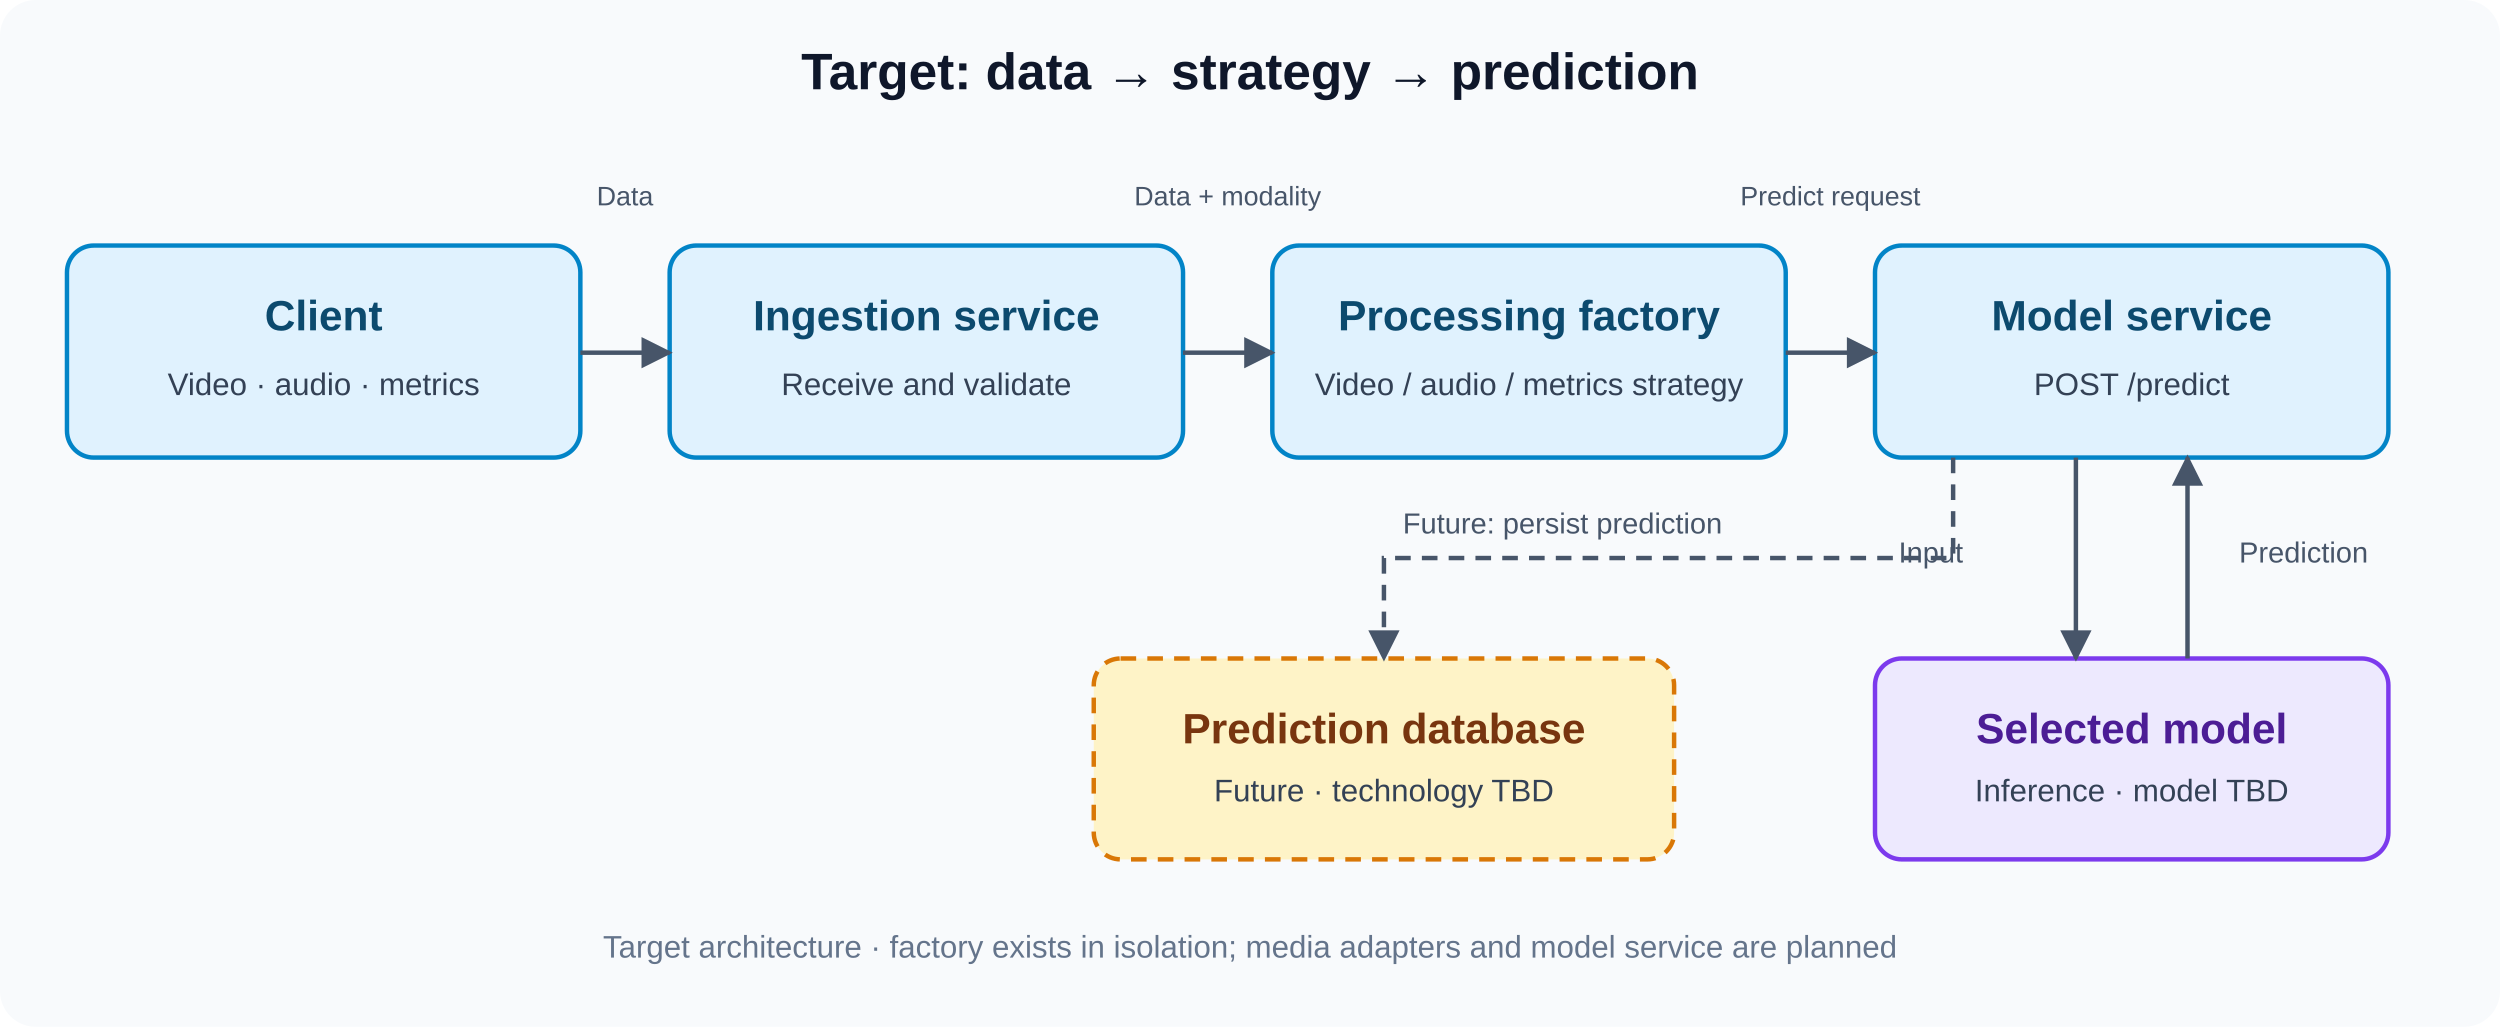
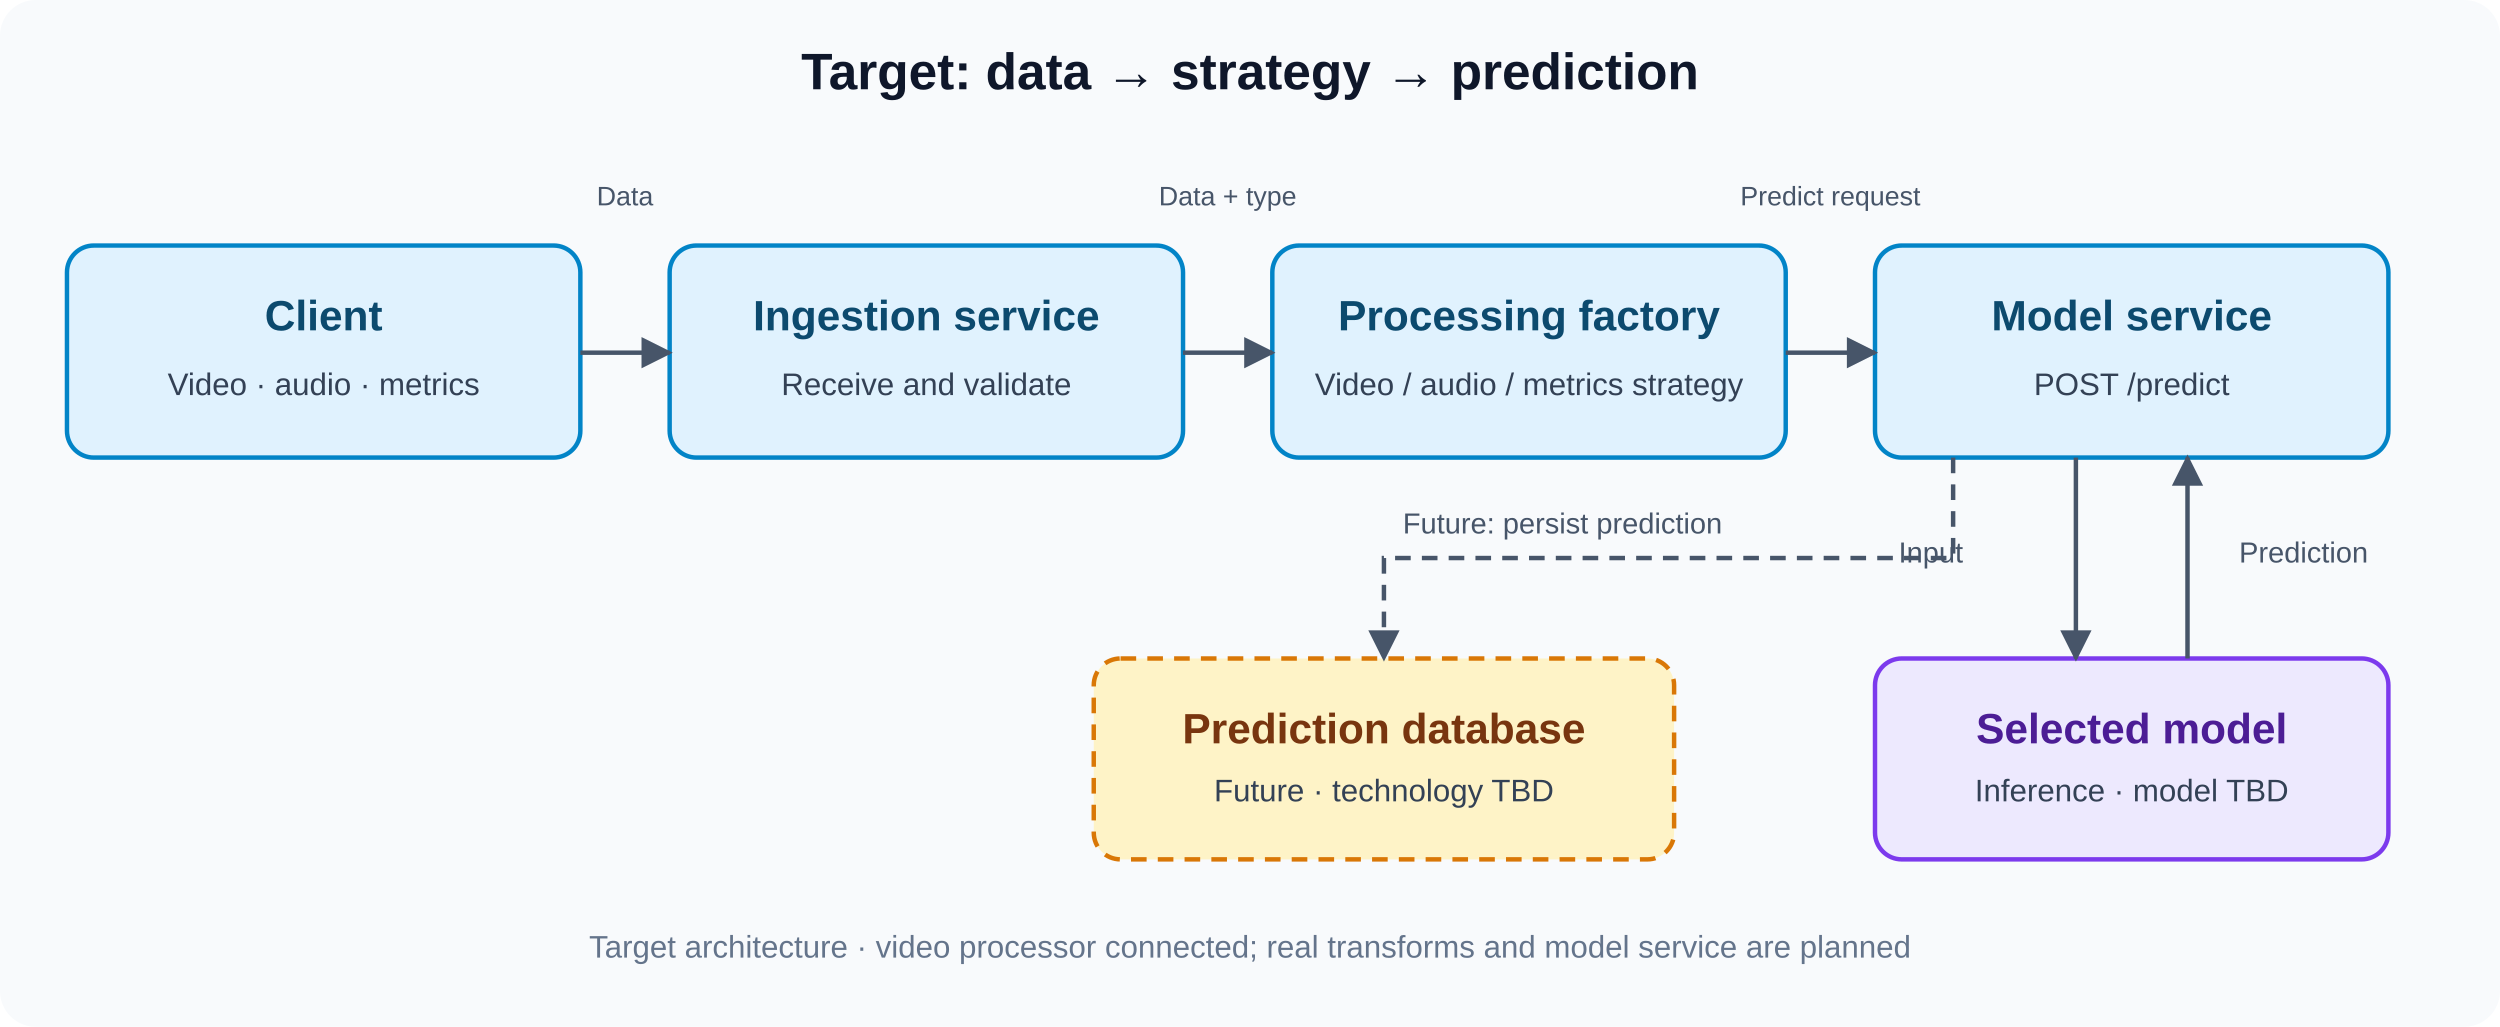
<svg xmlns="http://www.w3.org/2000/svg" width="1120" height="460" viewBox="0 0 1120 460" role="img" aria-labelledby="title desc">
  <defs>
    <marker id="arrow" viewBox="0 0 10 10" refX="9" refY="5" markerWidth="7" markerHeight="7" orient="auto-start-reverse">
      <path d="M 0 0 L 10 5 L 0 10 z" fill="#475569" />
    </marker>
  </defs>
  <rect width="1120" height="460" rx="16" fill="#f8fafc" />
  <g font-family="Arial, Helvetica, sans-serif" text-anchor="middle">
    <text x="560" y="40" font-size="23" font-weight="bold" fill="#0f172a">Target: data → strategy → prediction</text>
    <rect x="30" y="110" width="230" height="95" rx="12" fill="#e0f2fe" stroke="#0284c7" stroke-width="2" />
    <text x="145" y="148" font-size="19" font-weight="bold" fill="#0c4a6e">Client</text>
    <text x="145" y="177" font-size="14" fill="#334155">Video · audio · metrics</text>
    <rect x="300" y="110" width="230" height="95" rx="12" fill="#e0f2fe" stroke="#0284c7" stroke-width="2" />
    <text x="415" y="148" font-size="19" font-weight="bold" fill="#0c4a6e">Ingestion service</text>
    <text x="415" y="177" font-size="14" fill="#334155">Receive and validate</text>
    <rect x="570" y="110" width="230" height="95" rx="12" fill="#e0f2fe" stroke="#0284c7" stroke-width="2" />
    <text x="685" y="148" font-size="19" font-weight="bold" fill="#0c4a6e">Processing factory</text>
    <text x="685" y="177" font-size="14" fill="#334155">Video / audio / metrics strategy</text>
    <rect x="840" y="110" width="230" height="95" rx="12" fill="#e0f2fe" stroke="#0284c7" stroke-width="2" />
    <text x="955" y="148" font-size="19" font-weight="bold" fill="#0c4a6e">Model service</text>
    <text x="955" y="177" font-size="14" fill="#334155">POST /predict</text>
    <path d="M 260 158 H 300" stroke="#475569" stroke-width="2" marker-end="url(#arrow)" />
    <text x="280" y="92" font-size="12" fill="#475569">Data</text>
    <path d="M 530 158 H 570" stroke="#475569" stroke-width="2" marker-end="url(#arrow)" />
-     <text x="550" y="92" font-size="12" fill="#475569">Data + modality</text>
+     <text x="550" y="92" font-size="12" fill="#475569">Data + type</text>
    <path d="M 800 158 H 840" stroke="#475569" stroke-width="2" marker-end="url(#arrow)" />
    <text x="820" y="92" font-size="12" fill="#475569">Predict request</text>
    <rect x="840" y="295" width="230" height="90" rx="12" fill="#ede9fe" stroke="#7c3aed" stroke-width="2" />
    <text x="955" y="333" font-size="19" font-weight="bold" fill="#4c1d95">Selected model</text>
    <text x="955" y="359" font-size="14" fill="#334155">Inference · model TBD</text>
    <path d="M 930 205 V 295" fill="none" stroke="#475569" stroke-width="2" marker-end="url(#arrow)" />
    <path d="M 980 295 V 205" fill="none" stroke="#475569" stroke-width="2" marker-end="url(#arrow)" />
    <text x="865" y="252" font-size="13" fill="#475569">Input</text>
    <text x="1032" y="252" font-size="13" fill="#475569">Prediction</text>
    <rect x="490" y="295" width="260" height="90" rx="12" fill="#fef3c7" stroke="#d97706" stroke-width="2" stroke-dasharray="7 5" />
    <text x="620" y="333" font-size="19" font-weight="bold" fill="#78350f">Prediction database</text>
    <text x="620" y="359" font-size="14" fill="#334155">Future · technology TBD</text>
    <path d="M 875 205 V 250 H 620 V 295" fill="none" stroke="#475569" stroke-width="2" stroke-dasharray="7 5" marker-end="url(#arrow)" />
    <text x="700" y="239" font-size="13" fill="#475569">Future: persist prediction</text>
-     <text x="560" y="429" font-size="14" fill="#64748b">Target architecture · factory exists in isolation; media adapters and model service are planned</text>
+     <text x="560" y="429" font-size="14" fill="#64748b">Target architecture · video processor connected; real transforms and model service are planned</text>
  </g>
</svg>
